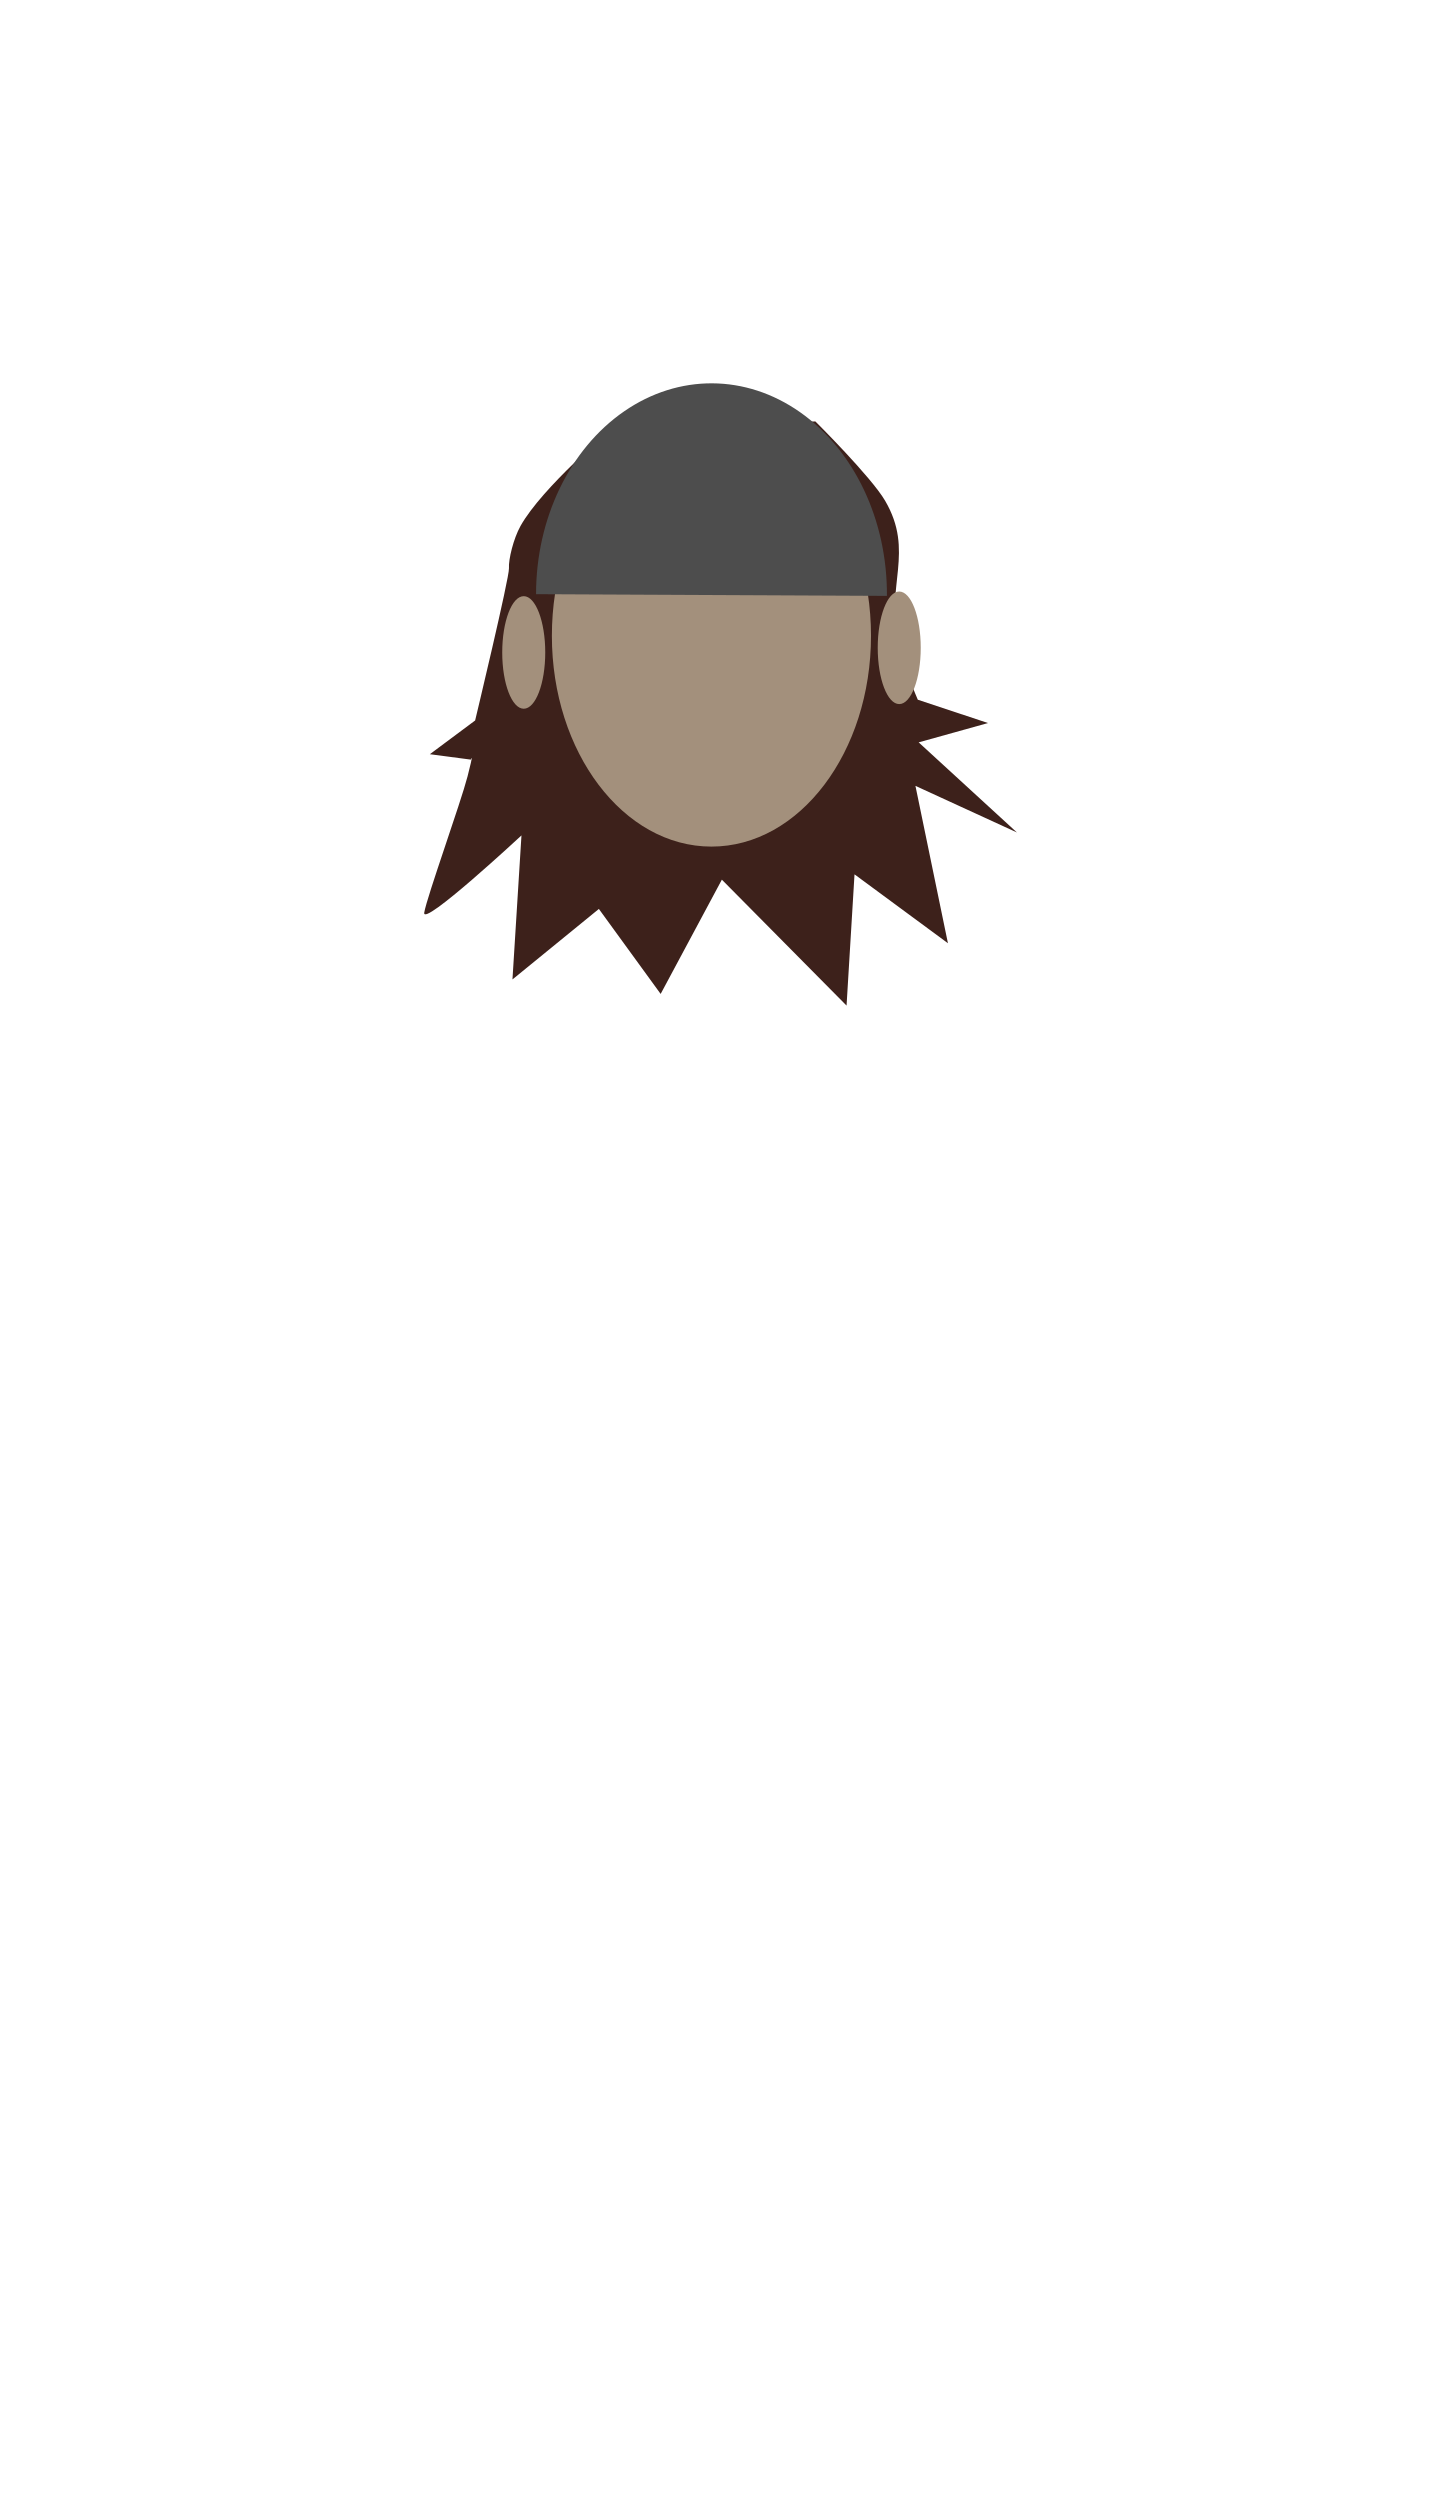
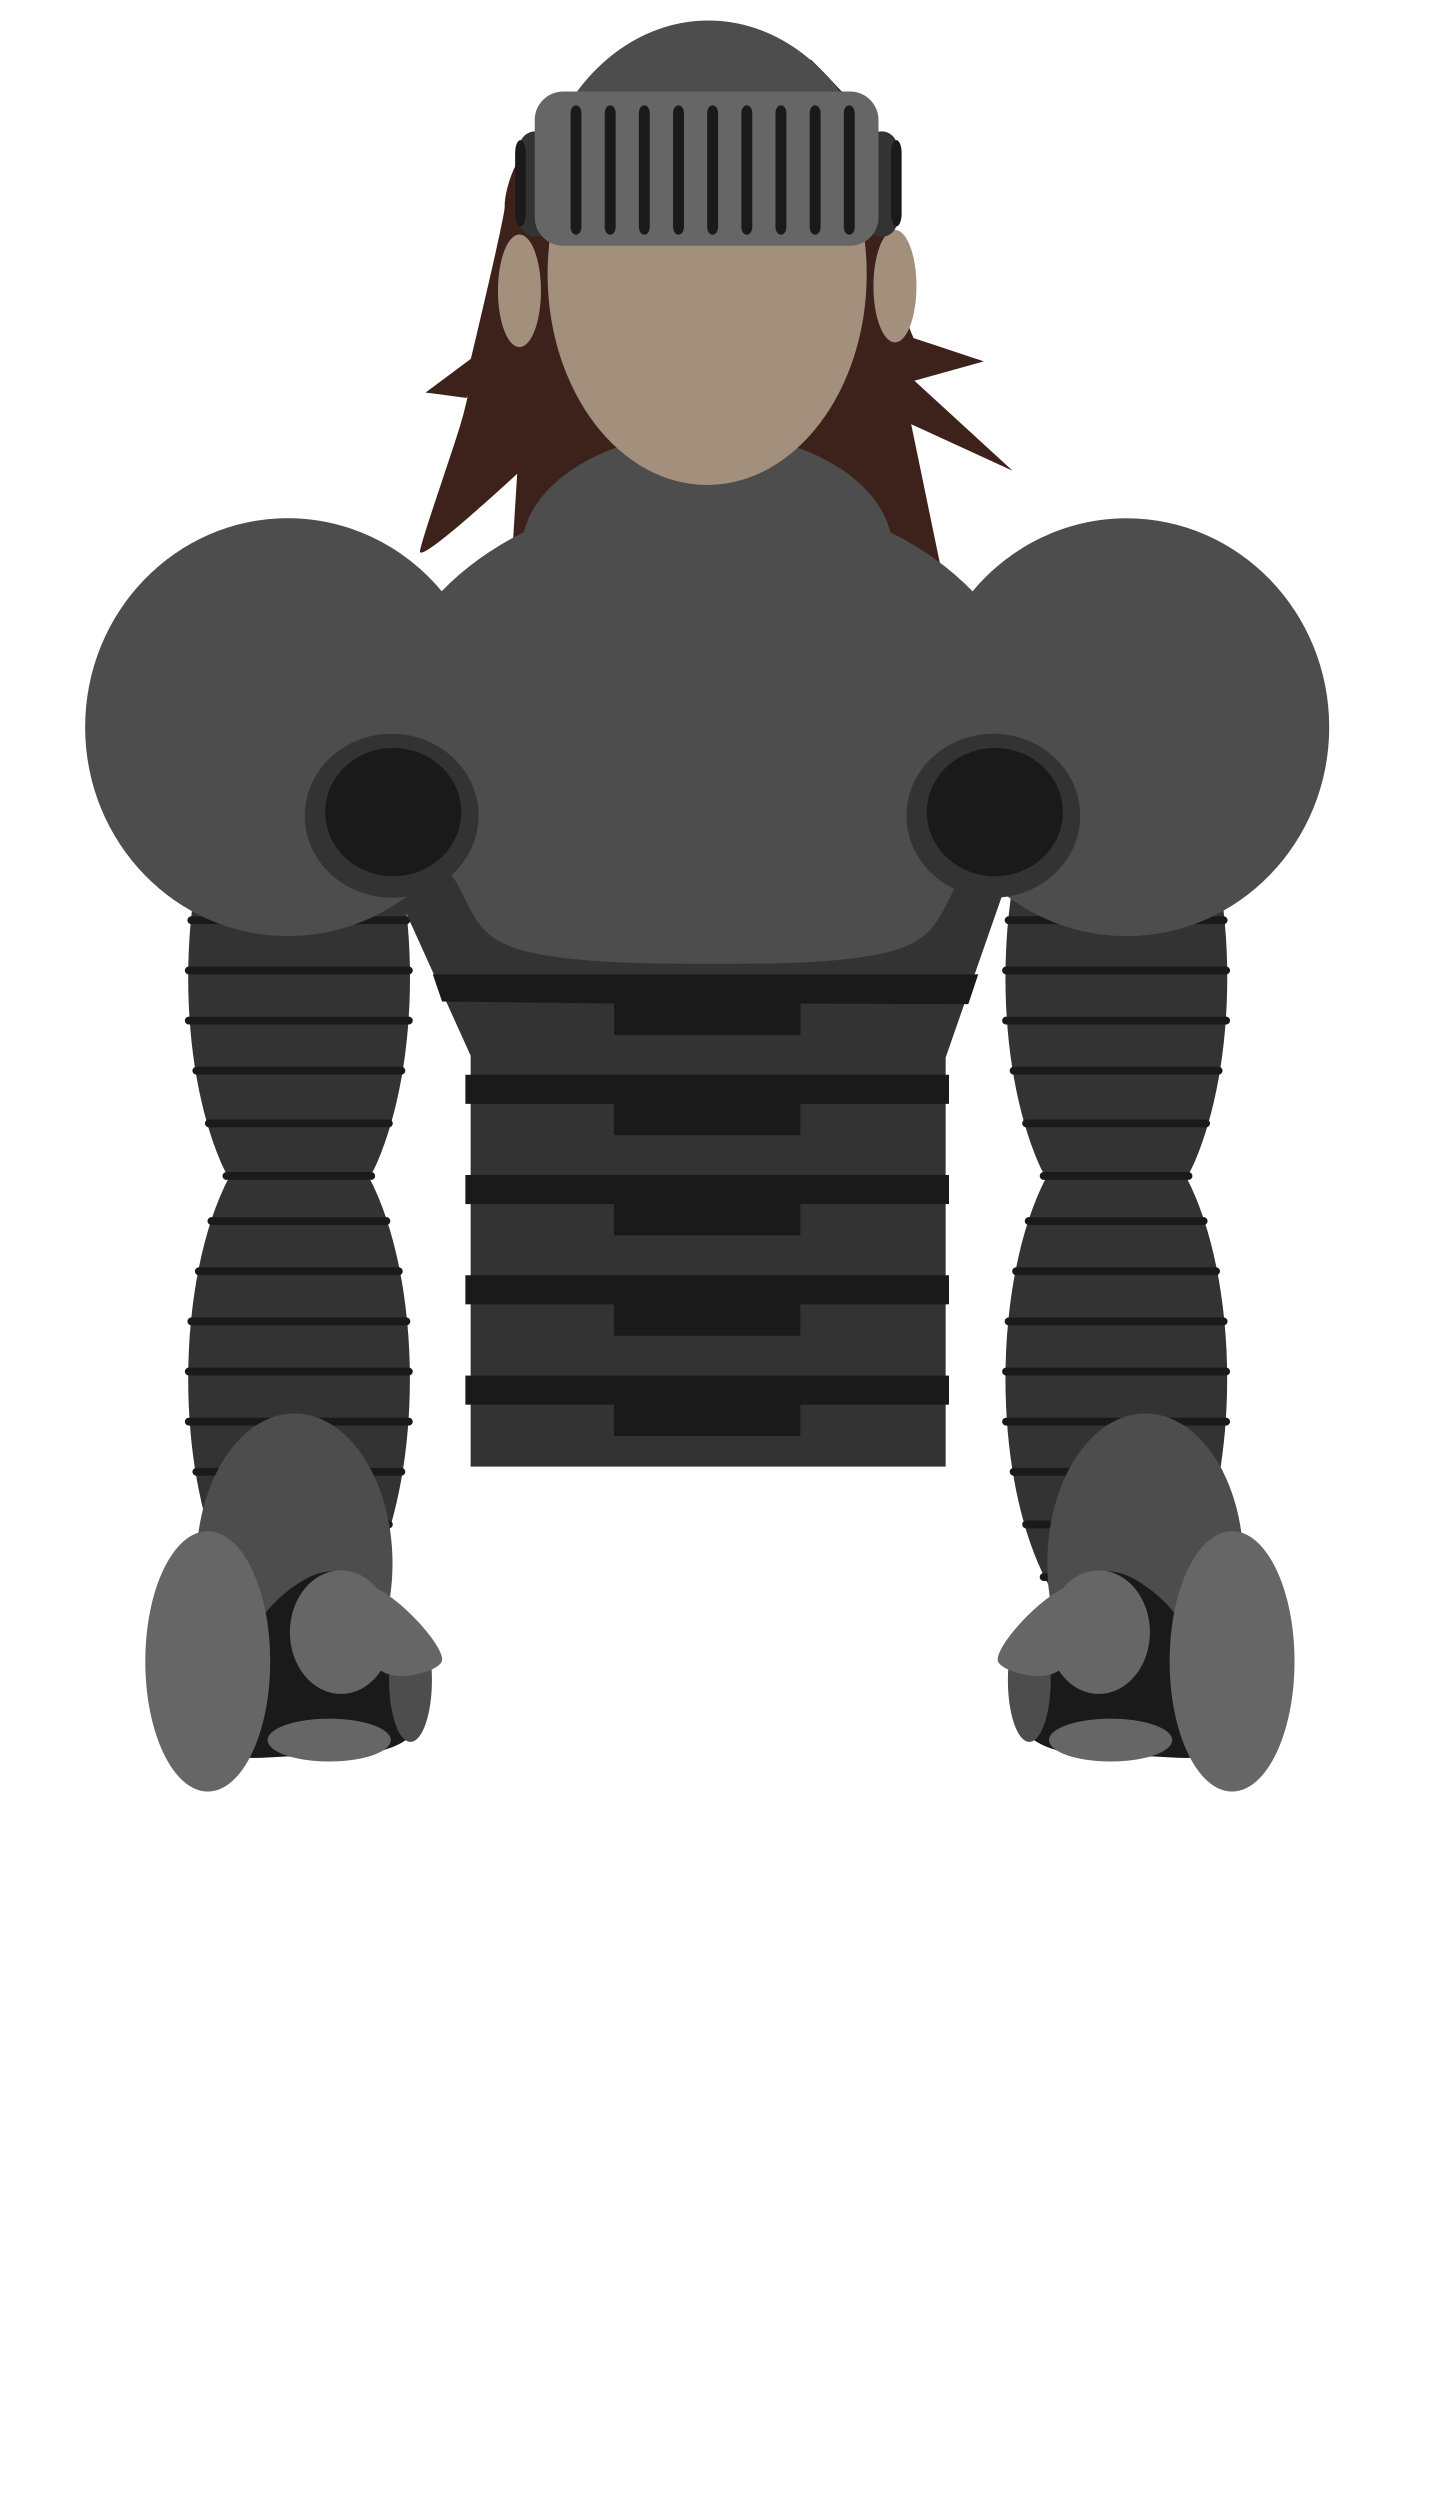
<svg xmlns="http://www.w3.org/2000/svg" width="15.346mm" height="26.385mm" viewBox="0 0 15.346 26.385" version="1.1" id="svg5">
  <defs id="defs2" />
  <g id="layer1" transform="translate(-14.94546,-23.69205)">
-     <path style="fill:#3d211b;stroke:none;stroke-width:0.265px;stroke-linecap:butt;stroke-linejoin:miter;stroke-opacity:1" d="m 21.406,28.214 c 0,0 -0.737,0.619 -0.967,1.029 -0.075,0.135 -0.128,0.354 -0.122,0.447 0.006,0.093 -0.357,1.606 -0.357,1.606 l -0.478,0.356 0.432,0.057 c 0,0 0.037,-0.098 -0.034,0.177 -0.071,0.276 -0.429,1.271 -0.457,1.437 -0.028,0.166 1.026,-0.814 1.026,-0.814 l -0.095,1.52 0.912,-0.744 0.652,0.897 0.646,-1.206 1.316,1.329 0.084,-1.385 0.986,0.727 -0.343,-1.661 1.071,0.492 -1.037,-0.951 0.732,-0.204 -0.741,-0.246 c 0,0 -0.167,-0.388 -0.211,-0.594 -0.129,-0.607 0.179,-0.97 -0.134,-1.506 -0.147,-0.252 -0.736,-0.837 -0.736,-0.837 z" id="path1316" />
-     <g id="g1969">
+     <g id="g4666" transform="translate(-8.625417,-0.02634274)">
+       <path id="path4630" style="fill:#333333;stroke-width:3.175;stroke-linecap:round;stroke-linejoin:round;paint-order:fill markers stroke" d="m 26.727,31.293 c -0.646,0 -1.17,1.229 -1.17,2.746 0,0.758 0.131,1.445 0.343,1.941 0.028,0.065 0.056,0.12 0.086,0.168 a 1.17,2.746 0 0 0 -0.429,2.123 1.17,2.746 0 0 0 1.17,2.746 1.17,2.746 0 0 0 1.17,-2.746 1.17,2.746 0 0 0 -0.429,-2.124 c 0.03,-0.048 0.059,-0.104 0.087,-0.168 0.212,-0.497 0.343,-1.183 0.343,-1.941 0,-1.517 -0.524,-2.746 -1.17,-2.746 z" />
+       <g id="g4664">
+         <rect style="fill:#1a1a1a;fill-opacity:1;stroke:none;stroke-width:0.025;stroke-linecap:round;stroke-linejoin:round;stroke-miterlimit:4;stroke-dasharray:none;stroke-opacity:1;paint-order:fill markers stroke" id="rect4632" width="1.982" height="0.083" x="25.734" y="39.766" ry="0.041" />
+         <rect style="fill:#1a1a1a;fill-opacity:1;stroke:none;stroke-width:0.027;stroke-linecap:round;stroke-linejoin:round;stroke-miterlimit:4;stroke-dasharray:none;stroke-opacity:1;paint-order:fill markers stroke" id="rect4634" width="2.246" height="0.083" x="25.602" y="39.21" ry="0.041" />
+         <rect style="fill:#1a1a1a;fill-opacity:1;stroke:none;stroke-width:0.023;stroke-linecap:round;stroke-linejoin:round;stroke-miterlimit:4;stroke-dasharray:none;stroke-opacity:1;paint-order:fill markers stroke" id="rect4636" width="1.611" height="0.083" x="25.919" y="40.321" ry="0.041" />
+         <rect style="fill:#1a1a1a;fill-opacity:1;stroke:none;stroke-width:0.028;stroke-linecap:round;stroke-linejoin:round;stroke-miterlimit:4;stroke-dasharray:none;stroke-opacity:1;paint-order:fill markers stroke" id="rect4638" width="2.405" height="0.083" x="25.522" y="38.681" ry="0.041" />
+         <rect style="fill:#1a1a1a;fill-opacity:1;stroke:none;stroke-width:0.028;stroke-linecap:round;stroke-linejoin:round;stroke-miterlimit:4;stroke-dasharray:none;stroke-opacity:1;paint-order:fill markers stroke" id="rect4640" width="2.405" height="0.083" x="25.522" y="38.152" ry="0.041" />
+         <rect style="fill:#1a1a1a;fill-opacity:1;stroke:none;stroke-width:0.027;stroke-linecap:round;stroke-linejoin:round;stroke-miterlimit:4;stroke-dasharray:none;stroke-opacity:1;paint-order:fill markers stroke" id="rect4642" width="2.352" height="0.083" x="25.549" y="37.623" ry="0.041" />
+         <rect style="fill:#1a1a1a;fill-opacity:1;stroke:none;stroke-width:0.026;stroke-linecap:round;stroke-linejoin:round;stroke-miterlimit:4;stroke-dasharray:none;stroke-opacity:1;paint-order:fill markers stroke" id="rect4644" width="2.193" height="0.083" x="25.628" y="37.094" ry="0.041" />
+         <rect style="fill:#1a1a1a;fill-opacity:1;stroke:none;stroke-width:0.025;stroke-linecap:round;stroke-linejoin:round;stroke-miterlimit:4;stroke-dasharray:none;stroke-opacity:1;paint-order:fill markers stroke" id="rect4646" width="1.929" height="0.083" x="25.761" y="36.564" ry="0.041" />
+         <rect style="fill:#1a1a1a;fill-opacity:1;stroke:none;stroke-width:0.025;stroke-linecap:round;stroke-linejoin:round;stroke-miterlimit:4;stroke-dasharray:none;stroke-opacity:1;paint-order:fill markers stroke" id="rect4648" width="1.982" height="0.083" x="25.734" y="35.533" ry="0.041" />
+         <rect style="fill:#1a1a1a;fill-opacity:1;stroke:none;stroke-width:0.027;stroke-linecap:round;stroke-linejoin:round;stroke-miterlimit:4;stroke-dasharray:none;stroke-opacity:1;paint-order:fill markers stroke" id="rect4650" width="2.246" height="0.083" x="25.602" y="34.977" ry="0.041" />
+         <rect style="fill:#1a1a1a;fill-opacity:1;stroke:none;stroke-width:0.023;stroke-linecap:round;stroke-linejoin:round;stroke-miterlimit:4;stroke-dasharray:none;stroke-opacity:1;paint-order:fill markers stroke" id="rect4652" width="1.611" height="0.083" x="25.919" y="36.088" ry="0.041" />
+         <rect style="fill:#1a1a1a;fill-opacity:1;stroke:none;stroke-width:0.028;stroke-linecap:round;stroke-linejoin:round;stroke-miterlimit:4;stroke-dasharray:none;stroke-opacity:1;paint-order:fill markers stroke" id="rect4654" width="2.405" height="0.083" x="25.522" y="34.448" ry="0.041" />
+         <rect style="fill:#1a1a1a;fill-opacity:1;stroke:none;stroke-width:0.028;stroke-linecap:round;stroke-linejoin:round;stroke-miterlimit:4;stroke-dasharray:none;stroke-opacity:1;paint-order:fill markers stroke" id="rect4656" width="2.405" height="0.083" x="25.522" y="33.919" ry="0.041" />
+         <rect style="fill:#1a1a1a;fill-opacity:1;stroke:none;stroke-width:0.027;stroke-linecap:round;stroke-linejoin:round;stroke-miterlimit:4;stroke-dasharray:none;stroke-opacity:1;paint-order:fill markers stroke" id="rect4658" width="2.352" height="0.083" x="25.549" y="33.389" ry="0.041" />
+         <rect style="fill:#1a1a1a;fill-opacity:1;stroke:none;stroke-width:0.026;stroke-linecap:round;stroke-linejoin:round;stroke-miterlimit:4;stroke-dasharray:none;stroke-opacity:1;paint-order:fill markers stroke" id="rect4660" width="2.193" height="0.083" x="25.628" y="32.86" ry="0.041" />
+         <rect style="fill:#1a1a1a;fill-opacity:1;stroke:none;stroke-width:0.025;stroke-linecap:round;stroke-linejoin:round;stroke-miterlimit:4;stroke-dasharray:none;stroke-opacity:1;paint-order:fill markers stroke" id="rect4662" width="1.929" height="0.083" x="25.761" y="32.331" ry="0.041" />
+       </g>
+     </g>
+     <g id="g4468" transform="translate(0,-0.02634274)">
+       <path id="ellipse3882" style="fill:#333333;stroke-width:3.175;stroke-linecap:round;stroke-linejoin:round;paint-order:fill markers stroke" d="m 26.727,31.293 c -0.646,0 -1.17,1.229 -1.17,2.746 0,0.758 0.131,1.445 0.343,1.941 0.028,0.065 0.056,0.12 0.086,0.168 a 1.17,2.746 0 0 0 -0.429,2.123 1.17,2.746 0 0 0 1.17,2.746 1.17,2.746 0 0 0 1.17,-2.746 1.17,2.746 0 0 0 -0.429,-2.124 c 0.03,-0.048 0.059,-0.104 0.087,-0.168 0.212,-0.497 0.343,-1.183 0.343,-1.941 0,-1.517 -0.524,-2.746 -1.17,-2.746 z" />
+       <g id="g4448">
+         <rect style="fill:#1a1a1a;fill-opacity:1;stroke:none;stroke-width:0.025;stroke-linecap:round;stroke-linejoin:round;stroke-miterlimit:4;stroke-dasharray:none;stroke-opacity:1;paint-order:fill markers stroke" id="rect3884" width="1.982" height="0.083" x="25.734" y="39.766" ry="0.041" />
+         <rect style="fill:#1a1a1a;fill-opacity:1;stroke:none;stroke-width:0.027;stroke-linecap:round;stroke-linejoin:round;stroke-miterlimit:4;stroke-dasharray:none;stroke-opacity:1;paint-order:fill markers stroke" id="rect3886" width="2.246" height="0.083" x="25.602" y="39.21" ry="0.041" />
+         <rect style="fill:#1a1a1a;fill-opacity:1;stroke:none;stroke-width:0.023;stroke-linecap:round;stroke-linejoin:round;stroke-miterlimit:4;stroke-dasharray:none;stroke-opacity:1;paint-order:fill markers stroke" id="rect3888" width="1.611" height="0.083" x="25.919" y="40.321" ry="0.041" />
+         <rect style="fill:#1a1a1a;fill-opacity:1;stroke:none;stroke-width:0.028;stroke-linecap:round;stroke-linejoin:round;stroke-miterlimit:4;stroke-dasharray:none;stroke-opacity:1;paint-order:fill markers stroke" id="rect3890" width="2.405" height="0.083" x="25.522" y="38.681" ry="0.041" />
+         <rect style="fill:#1a1a1a;fill-opacity:1;stroke:none;stroke-width:0.028;stroke-linecap:round;stroke-linejoin:round;stroke-miterlimit:4;stroke-dasharray:none;stroke-opacity:1;paint-order:fill markers stroke" id="rect3892" width="2.405" height="0.083" x="25.522" y="38.152" ry="0.041" />
+         <rect style="fill:#1a1a1a;fill-opacity:1;stroke:none;stroke-width:0.027;stroke-linecap:round;stroke-linejoin:round;stroke-miterlimit:4;stroke-dasharray:none;stroke-opacity:1;paint-order:fill markers stroke" id="rect3894" width="2.352" height="0.083" x="25.549" y="37.623" ry="0.041" />
+         <rect style="fill:#1a1a1a;fill-opacity:1;stroke:none;stroke-width:0.026;stroke-linecap:round;stroke-linejoin:round;stroke-miterlimit:4;stroke-dasharray:none;stroke-opacity:1;paint-order:fill markers stroke" id="rect3896" width="2.193" height="0.083" x="25.628" y="37.094" ry="0.041" />
+         <rect style="fill:#1a1a1a;fill-opacity:1;stroke:none;stroke-width:0.025;stroke-linecap:round;stroke-linejoin:round;stroke-miterlimit:4;stroke-dasharray:none;stroke-opacity:1;paint-order:fill markers stroke" id="rect3898" width="1.929" height="0.083" x="25.761" y="36.564" ry="0.041" />
+         <rect style="fill:#1a1a1a;fill-opacity:1;stroke:none;stroke-width:0.025;stroke-linecap:round;stroke-linejoin:round;stroke-miterlimit:4;stroke-dasharray:none;stroke-opacity:1;paint-order:fill markers stroke" id="rect3862" width="1.982" height="0.083" x="25.734" y="35.533" ry="0.041" />
+         <rect style="fill:#1a1a1a;fill-opacity:1;stroke:none;stroke-width:0.027;stroke-linecap:round;stroke-linejoin:round;stroke-miterlimit:4;stroke-dasharray:none;stroke-opacity:1;paint-order:fill markers stroke" id="rect3864" width="2.246" height="0.083" x="25.602" y="34.977" ry="0.041" />
+         <rect style="fill:#1a1a1a;fill-opacity:1;stroke:none;stroke-width:0.023;stroke-linecap:round;stroke-linejoin:round;stroke-miterlimit:4;stroke-dasharray:none;stroke-opacity:1;paint-order:fill markers stroke" id="rect3866" width="1.611" height="0.083" x="25.919" y="36.088" ry="0.041" />
+         <rect style="fill:#1a1a1a;fill-opacity:1;stroke:none;stroke-width:0.028;stroke-linecap:round;stroke-linejoin:round;stroke-miterlimit:4;stroke-dasharray:none;stroke-opacity:1;paint-order:fill markers stroke" id="rect3868" width="2.405" height="0.083" x="25.522" y="34.448" ry="0.041" />
+         <rect style="fill:#1a1a1a;fill-opacity:1;stroke:none;stroke-width:0.028;stroke-linecap:round;stroke-linejoin:round;stroke-miterlimit:4;stroke-dasharray:none;stroke-opacity:1;paint-order:fill markers stroke" id="rect3870" width="2.405" height="0.083" x="25.522" y="33.919" ry="0.041" />
+         <rect style="fill:#1a1a1a;fill-opacity:1;stroke:none;stroke-width:0.027;stroke-linecap:round;stroke-linejoin:round;stroke-miterlimit:4;stroke-dasharray:none;stroke-opacity:1;paint-order:fill markers stroke" id="rect3872" width="2.352" height="0.083" x="25.549" y="33.389" ry="0.041" />
+         <rect style="fill:#1a1a1a;fill-opacity:1;stroke:none;stroke-width:0.026;stroke-linecap:round;stroke-linejoin:round;stroke-miterlimit:4;stroke-dasharray:none;stroke-opacity:1;paint-order:fill markers stroke" id="rect3874" width="2.193" height="0.083" x="25.628" y="32.86" ry="0.041" />
+         <rect style="fill:#1a1a1a;fill-opacity:1;stroke:none;stroke-width:0.025;stroke-linecap:round;stroke-linejoin:round;stroke-miterlimit:4;stroke-dasharray:none;stroke-opacity:1;paint-order:fill markers stroke" id="rect3876" width="1.929" height="0.083" x="25.761" y="32.331" ry="0.041" />
+       </g>
+     </g>
+     <g id="g7128">
+       <path id="path6232" style="fill:#333333;fill-opacity:1;stroke:none;stroke-width:1px;stroke-linecap:butt;stroke-linejoin:miter;stroke-opacity:1" d="M 25.17 28.619 L 15.506 34.887 L 18.773 42.107 L 18.773 58.502 L 37.721 58.502 L 37.721 42.184 L 40.42 34.441 L 34.225 29.381 L 25.17 28.619 z " transform="matrix(0.2645833,0,0,0.2645833,14.94546,23.69205)" />
+       <g id="g7119">
+         <path id="rect1574" style="fill:#1a1a1a;stroke-width:2.054;stroke-linecap:round;stroke-linejoin:round;paint-order:fill markers stroke" d="m 19.513,33.975 0.098,0.287 1.815,0.022 v 0.331 h 1.968 v -0.331 l 1.771,0.006 0.105,-0.315 z" />
+         <path id="path1803" style="fill:#1a1a1a;stroke-width:2.054;stroke-linecap:round;stroke-linejoin:round;paint-order:fill markers stroke" d="m 19.857,35.035 v 0.307 h 1.568 v 0.331 h 1.968 V 35.342 h 1.568 v -0.307 z" />
+         <path id="path1805" style="fill:#1a1a1a;stroke-width:2.054;stroke-linecap:round;stroke-linejoin:round;paint-order:fill markers stroke" d="m 19.857,36.093 v 0.307 h 1.568 v 0.331 h 1.968 v -0.331 h 1.568 v -0.307 z" />
+         <path id="path1807" style="fill:#1a1a1a;stroke-width:2.054;stroke-linecap:round;stroke-linejoin:round;paint-order:fill markers stroke" d="m 19.857,37.151 v 0.307 h 1.568 v 0.331 h 1.968 v -0.331 h 1.568 v -0.307 z" />
+         <path id="path1809" style="fill:#1a1a1a;stroke-width:2.054;stroke-linecap:round;stroke-linejoin:round;paint-order:fill markers stroke" d="m 19.857,38.21 v 0.307 h 1.568 v 0.331 h 1.968 v -0.331 h 1.568 v -0.307 z" />
+       </g>
+     </g>
+     <path style="fill:#3d211b;stroke:none;stroke-width:0.265px;stroke-linecap:butt;stroke-linejoin:miter;stroke-opacity:1" d="m 21.361,24.397 c 0,0 -0.737,0.619 -0.967,1.029 -0.075,0.135 -0.128,0.354 -0.122,0.447 0.006,0.093 -0.357,1.606 -0.357,1.606 l -0.478,0.356 0.432,0.057 c 0,0 0.037,-0.098 -0.034,0.177 -0.071,0.276 -0.429,1.271 -0.457,1.437 -0.028,0.166 1.026,-0.814 1.026,-0.814 l -0.095,1.52 0.912,-0.744 0.652,0.897 0.646,-1.206 1.316,1.329 0.084,-1.385 0.986,0.727 -0.343,-1.661 1.071,0.492 -1.037,-0.951 0.732,-0.204 -0.741,-0.246 c 0,0 -0.167,-0.388 -0.211,-0.594 -0.129,-0.607 0.179,-0.97 -0.134,-1.506 -0.147,-0.252 -0.736,-0.837 -0.736,-0.837 z" id="path1316" />
+     <path id="path936" style="fill:#4d4d4d;stroke-width:3.175;stroke-linecap:round;stroke-linejoin:round;paint-order:fill markers stroke" d="m 22.409,28.257 c -0.965,3.52e-4 -1.785,0.446 -1.934,1.05 -0.338,0.169 -0.632,0.38 -0.868,0.625 -0.406,-0.489 -0.999,-0.77 -1.623,-0.771 -1.182,-6e-6 -2.14,0.987 -2.14,2.205 1.33e-4,1.218 0.958,2.205 2.14,2.205 0.625,1.05e-4 1.218,-0.281 1.625,-0.769 0.32,0.332 0.247,0.698 0.728,0.881 0.481,0.182 1.515,0.181 2.072,0.181 0.558,-3.28e-4 1.581,0.011 2.061,-0.171 0.481,-0.182 0.42,-0.559 0.74,-0.891 0.406,0.489 0.999,0.77 1.624,0.77 1.182,6e-6 2.14,-0.987 2.14,-2.205 1.44e-4,-1.218 -0.958,-2.205 -2.14,-2.205 -0.624,5.94e-4 -1.218,0.282 -1.624,0.771 -0.236,-0.244 -0.53,-0.456 -0.868,-0.624 -0.148,-0.604 -0.969,-1.05 -1.934,-1.051 z" />
+     <g id="g1969" transform="translate(-0.04526981,-3.816982)">
      <ellipse style="opacity:1;fill:#a3907c;stroke:none;stroke-width:3.175;stroke-linecap:round;stroke-linejoin:round;paint-order:fill markers stroke" id="path979" cx="22.454" cy="30.402" rx="1.684" ry="2.225" />
      <ellipse style="opacity:1;fill:#a3907c;stroke:none;stroke-width:3.175;stroke-linecap:round;stroke-linejoin:round;paint-order:fill markers stroke" id="path1838" cx="20.473" cy="30.578" rx="0.227" ry="0.594" />
      <ellipse style="opacity:1;fill:#a3907c;stroke:none;stroke-width:3.175;stroke-linecap:round;stroke-linejoin:round;paint-order:fill markers stroke" id="ellipse1964" cx="24.436" cy="30.529" rx="0.227" ry="0.594" />
    </g>
-     <path style="opacity:1;fill:#4d4d4d;stroke:none;stroke-width:3.175;stroke-linecap:round;stroke-linejoin:round;paint-order:fill markers stroke" id="ellipse1179" d="m -20.603,-29.963 a 1.851,2.225 0 0 1 -0.93,1.93 1.851,2.225 0 0 1 -1.856,-0.009 1.851,2.225 0 0 1 -0.917,-1.939" transform="scale(-1)" />
+     <g id="g4975">
+       <g id="g2628">
+         <ellipse style="fill:#333333;stroke-width:3.175;stroke-linecap:round;stroke-linejoin:round;paint-order:fill markers stroke" id="path2506" cx="19.079" cy="32.301" rx="0.917" ry="0.865" />
+         <ellipse style="fill:#1a1a1a;stroke-width:2.487;stroke-linecap:round;stroke-linejoin:round;paint-order:fill markers stroke" id="ellipse2606" cx="19.095" cy="32.263" rx="0.718" ry="0.677" />
+       </g>
+       <g id="g2634" transform="translate(6.35)">
+         <ellipse style="fill:#333333;stroke-width:3.175;stroke-linecap:round;stroke-linejoin:round;paint-order:fill markers stroke" id="ellipse2630" cx="19.079" cy="32.301" rx="0.917" ry="0.865" />
+         <ellipse style="fill:#1a1a1a;stroke-width:2.487;stroke-linecap:round;stroke-linejoin:round;paint-order:fill markers stroke" id="ellipse2632" cx="19.095" cy="32.263" rx="0.718" ry="0.677" />
+       </g>
+     </g>
+     <g id="g3318">
+       <g id="g3217">
+         <g id="g2817" transform="translate(0.07014104,-0.01213)">
+           <path style="opacity:1;fill:#4d4d4d;stroke:none;stroke-width:3.175;stroke-linecap:round;stroke-linejoin:round;paint-order:fill markers stroke" id="ellipse1179" transform="scale(-1)" d="m -20.5,-26.146 a 1.851,2.225 0 0 1 -0.93,1.93 1.851,2.225 0 0 1 -1.856,-0.009 1.851,2.225 0 0 1 -0.917,-1.939" />
+           <g id="g2802">
+             <rect style="fill:#333333;stroke-width:3.175;stroke-linecap:round;stroke-linejoin:round;paint-order:fill markers stroke" id="rect2680" width="0.329" height="1.112" x="20.358" y="25.091" ry="0.165" />
+             <rect style="fill:#1a1a1a;stroke-width:1.674;stroke-linecap:round;stroke-linejoin:round;paint-order:fill markers stroke" id="rect2780" width="0.112" height="0.911" x="20.312" y="25.183" ry="0.135" />
+           </g>
+           <g id="g2808" transform="matrix(-1,0,0,1,44.70324,0)">
+             <rect style="fill:#333333;stroke-width:3.175;stroke-linecap:round;stroke-linejoin:round;paint-order:fill markers stroke" id="rect2804" width="0.329" height="1.112" x="20.358" y="25.091" ry="0.165" />
+             <rect style="fill:#1a1a1a;stroke-width:1.674;stroke-linecap:round;stroke-linejoin:round;paint-order:fill markers stroke" id="rect2806" width="0.112" height="0.911" x="20.312" y="25.183" ry="0.135" />
+           </g>
+         </g>
+         <rect style="fill:#666666;stroke-width:3.927;stroke-linecap:round;stroke-linejoin:round;paint-order:fill markers stroke" id="rect2841" width="3.628" height="1.628" x="20.589" y="24.658" ry="0.3" />
+       </g>
+       <g id="g3296">
+         <rect style="fill:#1a1a1a;stroke-width:1.686;stroke-linecap:round;stroke-linejoin:round;paint-order:fill markers stroke" id="rect3003" width="0.115" height="1.365" x="20.967" y="24.804" ry="0.08" rx="0.057" />
+         <rect style="fill:#1a1a1a;stroke-width:1.686;stroke-linecap:round;stroke-linejoin:round;paint-order:fill markers stroke" id="rect3206" width="0.115" height="1.365" x="21.328" y="24.804" ry="0.08" rx="0.057" />
+         <rect style="fill:#1a1a1a;stroke-width:1.686;stroke-linecap:round;stroke-linejoin:round;paint-order:fill markers stroke" id="rect3219" width="0.115" height="1.365" x="22.049" y="24.804" ry="0.08" rx="0.057" />
+         <rect style="fill:#1a1a1a;stroke-width:1.686;stroke-linecap:round;stroke-linejoin:round;paint-order:fill markers stroke" id="rect3221" width="0.115" height="1.365" x="22.409" y="24.804" ry="0.08" rx="0.057" />
+         <rect style="fill:#1a1a1a;stroke-width:1.686;stroke-linecap:round;stroke-linejoin:round;paint-order:fill markers stroke" id="rect3223" width="0.115" height="1.365" x="22.77" y="24.804" ry="0.08" rx="0.057" />
+         <rect style="fill:#1a1a1a;stroke-width:1.686;stroke-linecap:round;stroke-linejoin:round;paint-order:fill markers stroke" id="rect3225" width="0.115" height="1.365" x="23.491" y="24.804" ry="0.08" rx="0.057" />
+         <rect style="fill:#1a1a1a;stroke-width:1.686;stroke-linecap:round;stroke-linejoin:round;paint-order:fill markers stroke" id="rect3227" width="0.115" height="1.365" x="23.851" y="24.804" ry="0.08" rx="0.057" />
+         <rect style="fill:#1a1a1a;stroke-width:1.686;stroke-linecap:round;stroke-linejoin:round;paint-order:fill markers stroke" id="rect3283" width="0.115" height="1.365" x="21.688" y="24.804" ry="0.08" rx="0.057" />
+         <rect style="fill:#1a1a1a;stroke-width:1.686;stroke-linecap:round;stroke-linejoin:round;paint-order:fill markers stroke" id="rect3285" width="0.115" height="1.365" x="23.13" y="24.804" ry="0.08" rx="0.057" />
+       </g>
+     </g>
+     <g id="g6181">
+       <ellipse style="fill:#4d4d4d;fill-opacity:1;stroke:none;stroke-width:0.073;stroke-linecap:round;stroke-linejoin:round;stroke-miterlimit:4;stroke-dasharray:none;stroke-opacity:1;paint-order:fill markers stroke" id="ellipse5103" cx="18.053" cy="40.193" rx="1.035" ry="1.583" />
+       <path id="ellipse5289" style="fill:#1a1a1a;stroke-width:0.06;stroke-linecap:round;stroke-linejoin:round;paint-order:fill markers stroke" d="m 19.374,41.284 c 0.282,0.951 -0.527,0.94 -1.178,0.94 -0.65,0 -0.895,0.155 -0.895,-0.364 -1e-6,-0.519 0.337,-1.226 0.895,-1.516 0.577,-0.3 1.03,0.442 1.178,0.94 z" />
+       <ellipse style="fill:#666666;fill-opacity:1;stroke:none;stroke-width:0.054;stroke-linecap:round;stroke-linejoin:round;stroke-miterlimit:4;stroke-dasharray:none;stroke-opacity:1;paint-order:fill markers stroke" id="path4999" cx="-41.226" cy="17.138" rx="1.374" ry="0.659" transform="rotate(-90)" />
+       <ellipse style="fill:#666666;fill-opacity:1;stroke:none;stroke-width:0.034;stroke-linecap:round;stroke-linejoin:round;stroke-miterlimit:4;stroke-dasharray:none;stroke-opacity:1;paint-order:fill markers stroke" id="ellipse5283" cx="-40.918" cy="18.544" rx="0.652" ry="0.539" transform="rotate(-90)" />
+       <ellipse style="fill:#666666;fill-opacity:1;stroke:none;stroke-width:0.022;stroke-linecap:round;stroke-linejoin:round;stroke-miterlimit:4;stroke-dasharray:none;stroke-opacity:1;paint-order:fill markers stroke" id="ellipse5285" cx="-42.057" cy="18.42" rx="0.226" ry="0.65" transform="rotate(-90)" />
+       <ellipse style="fill:#4d4d4d;fill-opacity:1;stroke:none;stroke-width:0.022;stroke-linecap:round;stroke-linejoin:round;stroke-miterlimit:4;stroke-dasharray:none;stroke-opacity:1;paint-order:fill markers stroke" id="ellipse5287" cx="19.278" cy="41.426" rx="0.226" ry="0.65" />
+       <path id="ellipse5559" style="fill:#666666;stroke-width:0.022;stroke-linecap:round;stroke-linejoin:round;paint-order:fill markers stroke" transform="rotate(-57.43707)" d="m -23.907,37.813 c 0,0.359 -0.172,0.904 -0.297,0.904 -0.125,0 -0.397,-0.262 -0.413,-0.442 -0.031,-0.358 0.221,-0.288 0.346,-0.288 0.125,-1e-6 0.364,-0.533 0.364,-0.174 z" />
+     </g>
+     <g id="g6197" transform="matrix(-1,0,0,1,45.08672,0)">
+       <ellipse style="fill:#4d4d4d;fill-opacity:1;stroke:none;stroke-width:0.073;stroke-linecap:round;stroke-linejoin:round;stroke-miterlimit:4;stroke-dasharray:none;stroke-opacity:1;paint-order:fill markers stroke" id="ellipse6183" cx="18.053" cy="40.193" rx="1.035" ry="1.583" />
+       <path id="path6185" style="fill:#1a1a1a;stroke-width:0.06;stroke-linecap:round;stroke-linejoin:round;paint-order:fill markers stroke" d="m 19.374,41.284 c 0.282,0.951 -0.527,0.94 -1.178,0.94 -0.65,0 -0.895,0.155 -0.895,-0.364 -1e-6,-0.519 0.337,-1.226 0.895,-1.516 0.577,-0.3 1.03,0.442 1.178,0.94 z" />
+       <ellipse style="fill:#666666;fill-opacity:1;stroke:none;stroke-width:0.054;stroke-linecap:round;stroke-linejoin:round;stroke-miterlimit:4;stroke-dasharray:none;stroke-opacity:1;paint-order:fill markers stroke" id="ellipse6187" cx="-41.226" cy="17.138" rx="1.374" ry="0.659" transform="rotate(-90)" />
+       <ellipse style="fill:#666666;fill-opacity:1;stroke:none;stroke-width:0.034;stroke-linecap:round;stroke-linejoin:round;stroke-miterlimit:4;stroke-dasharray:none;stroke-opacity:1;paint-order:fill markers stroke" id="ellipse6189" cx="-40.918" cy="18.544" rx="0.652" ry="0.539" transform="rotate(-90)" />
+       <ellipse style="fill:#666666;fill-opacity:1;stroke:none;stroke-width:0.022;stroke-linecap:round;stroke-linejoin:round;stroke-miterlimit:4;stroke-dasharray:none;stroke-opacity:1;paint-order:fill markers stroke" id="ellipse6191" cx="-42.057" cy="18.42" rx="0.226" ry="0.65" transform="rotate(-90)" />
+       <ellipse style="fill:#4d4d4d;fill-opacity:1;stroke:none;stroke-width:0.022;stroke-linecap:round;stroke-linejoin:round;stroke-miterlimit:4;stroke-dasharray:none;stroke-opacity:1;paint-order:fill markers stroke" id="ellipse6193" cx="19.278" cy="41.426" rx="0.226" ry="0.65" />
+       <path id="path6195" style="fill:#666666;stroke-width:0.022;stroke-linecap:round;stroke-linejoin:round;paint-order:fill markers stroke" transform="rotate(-57.43707)" d="m -23.907,37.813 c 0,0.359 -0.172,0.904 -0.297,0.904 -0.125,0 -0.397,-0.262 -0.413,-0.442 -0.031,-0.358 0.221,-0.288 0.346,-0.288 0.125,-1e-6 0.364,-0.533 0.364,-0.174 z" />
+     </g>
  </g>
</svg>
